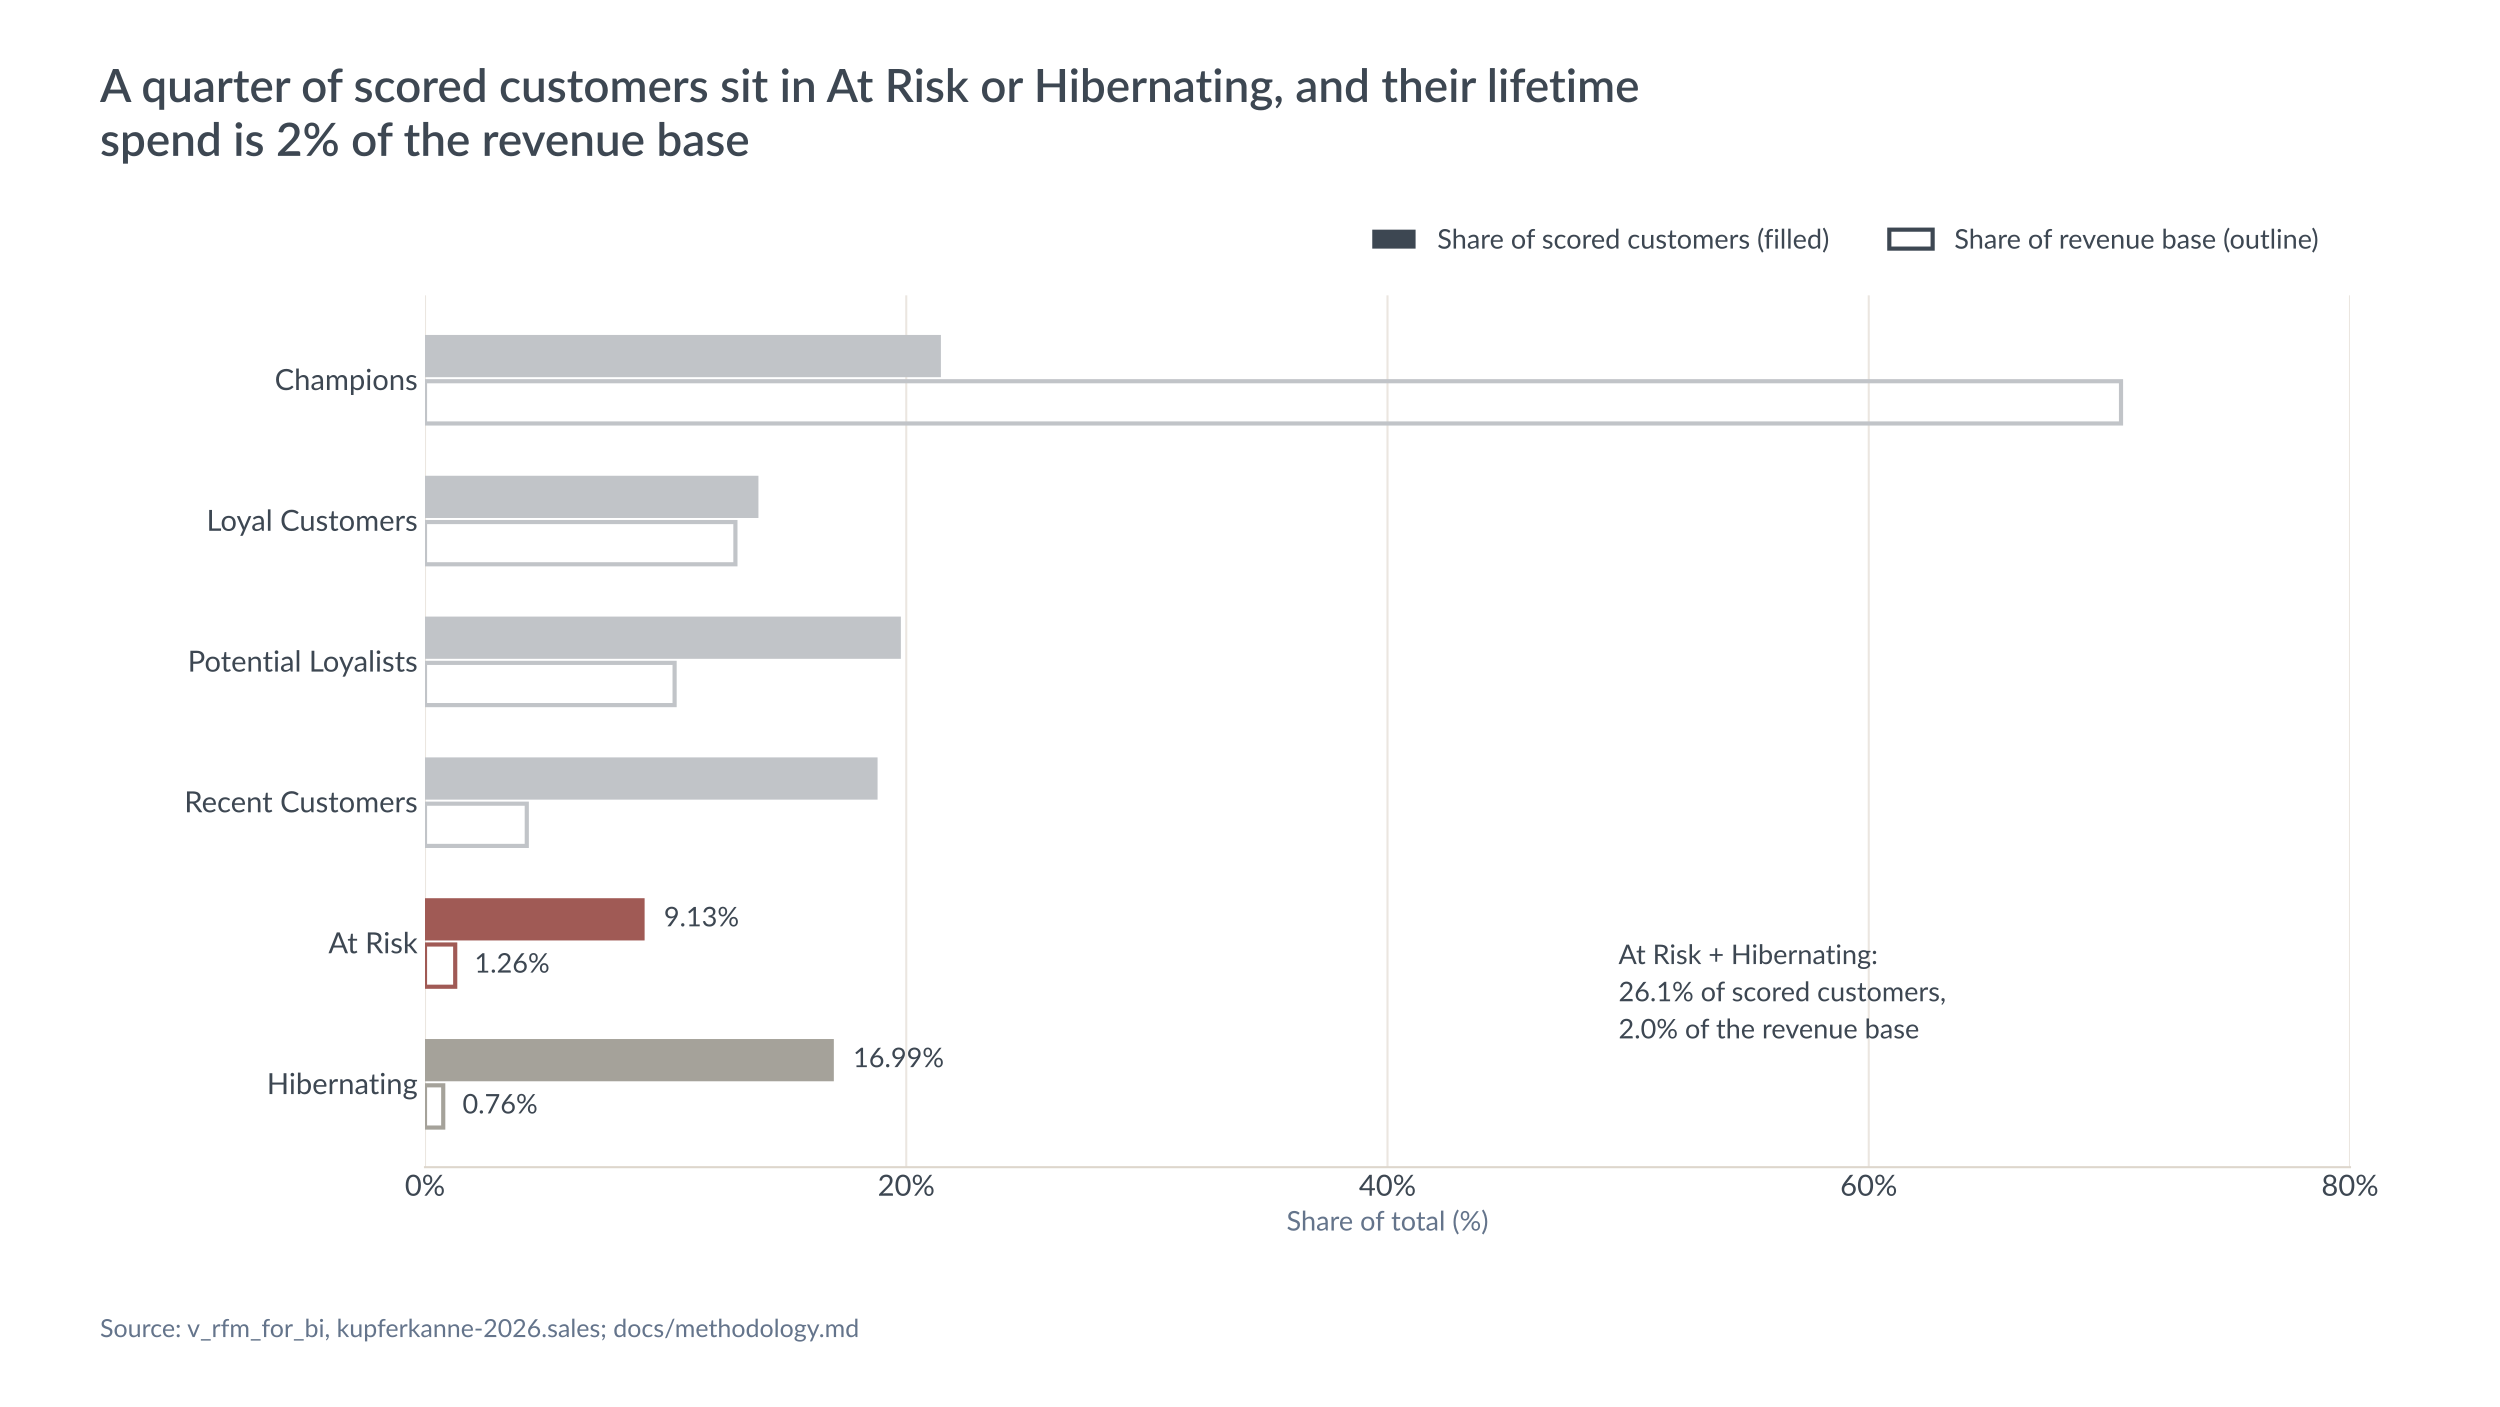
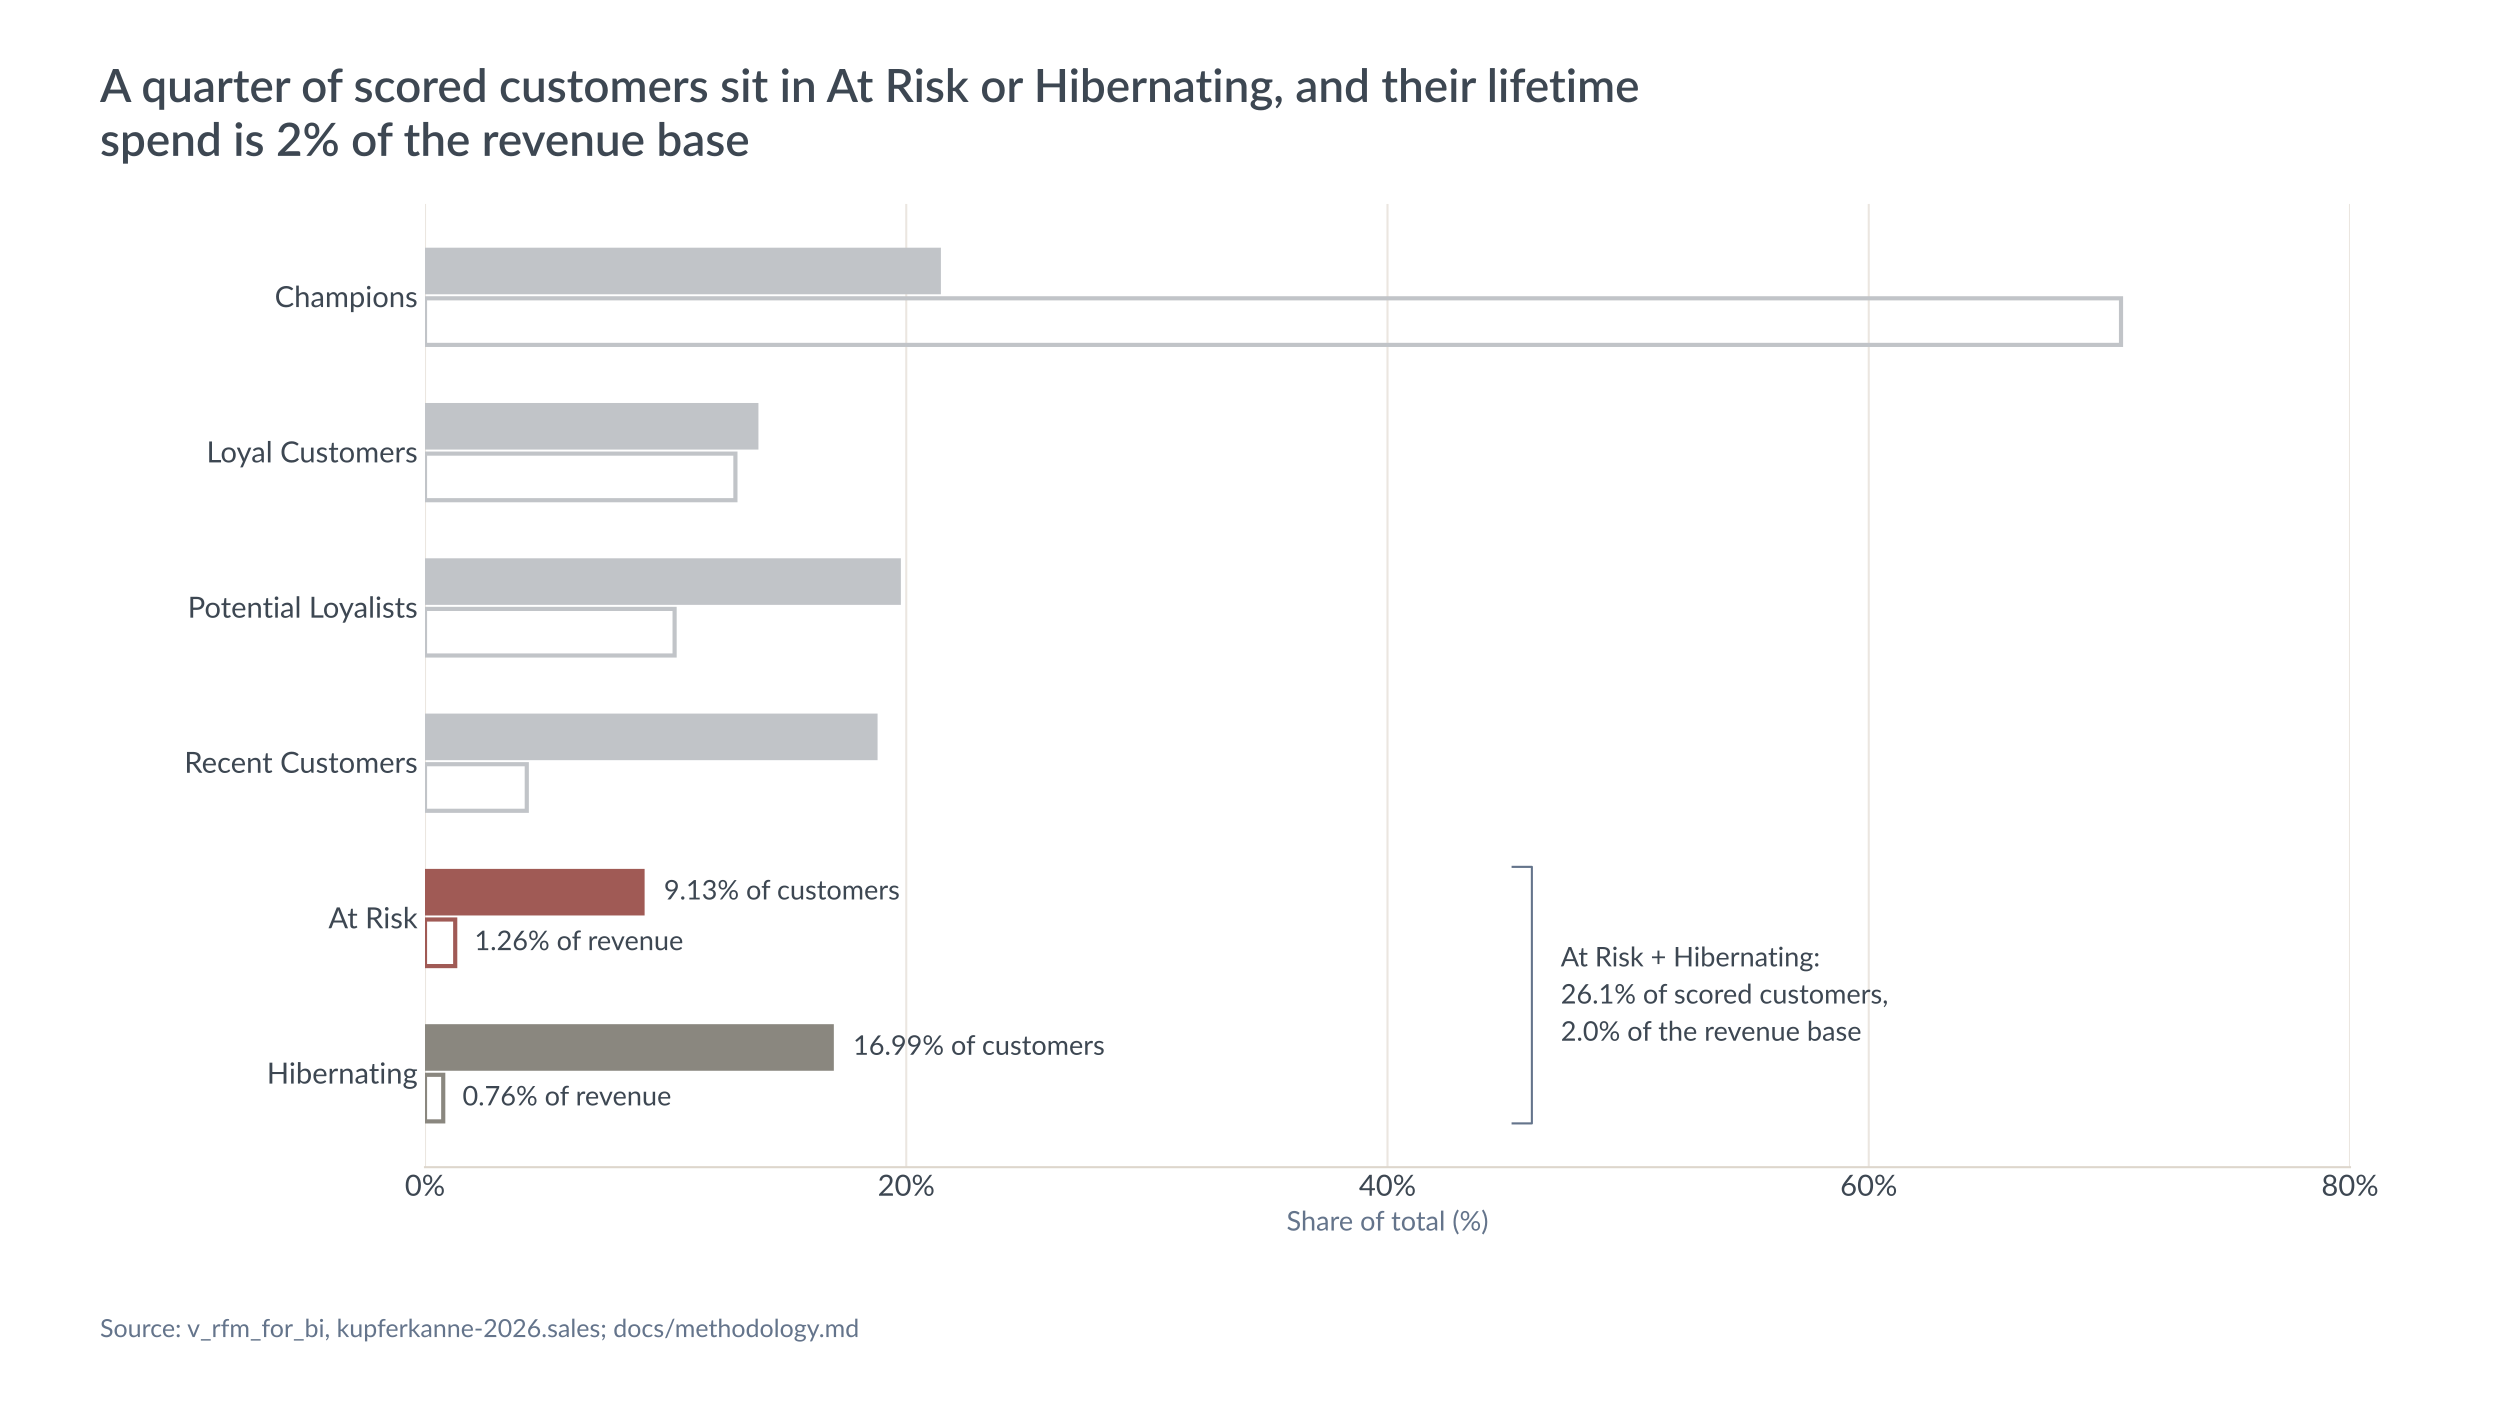
<svg xmlns="http://www.w3.org/2000/svg" width="1200pt" height="675pt" viewBox="0 0 1200 675" version="1.1">
  <defs>
    <style type="text/css">*{stroke-linejoin: round; stroke-linecap: butt}</style>
  </defs>
  <g id="figure_1">
    <g id="patch_1">
      <path d="M 0 675  L 1200 675  L 1200 0  L 0 0  L 0 675  z " style="fill: none" />
    </g>
    <g id="axes_1">
      <g id="patch_2">
-         <path d="M 204 560.25  L 1128 560.25  L 1128 141.75  L 204 141.75  L 204 560.25  z " style="fill: none" />
+         <path d="M 204 560.25  L 1128 560.25  L 1128 97.875  L 204 97.875  L 204 560.25  z " style="fill: none" />
      </g>
      <g id="matplotlib.axis_1">
        <g id="xtick_1">
          <g id="line2d_1">
-             <path d="M 204 560.25  L 204 141.75  " clip-path="url(#p29a75c7619)" style="fill: none; stroke: #ddd6cc; stroke-opacity: 0.6; stroke-linecap: square" />
+             <path d="M 204 560.25  L 204 97.875  " clip-path="url(#p5cc5d4c6dc)" style="fill: none; stroke: #ddd6cc; stroke-opacity: 0.6; stroke-linecap: square" />
          </g>
          <g id="line2d_2" />
          <g id="text_1">
            <text style="font-size: 14px; font-family: 'Segoe UI', 'Lato', sans-serif; text-anchor: middle; fill: #3d4752" x="204" y="573.942" transform="rotate(-0 204 573.9424)">0%</text>
          </g>
        </g>
        <g id="xtick_2">
          <g id="line2d_3">
-             <path d="M 435 560.25  L 435 141.75  " clip-path="url(#p29a75c7619)" style="fill: none; stroke: #ddd6cc; stroke-opacity: 0.6; stroke-linecap: square" />
+             <path d="M 435 560.25  L 435 97.875  " clip-path="url(#p5cc5d4c6dc)" style="fill: none; stroke: #ddd6cc; stroke-opacity: 0.6; stroke-linecap: square" />
          </g>
          <g id="line2d_4" />
          <g id="text_2">
            <text style="font-size: 14px; font-family: 'Segoe UI', 'Lato', sans-serif; text-anchor: middle; fill: #3d4752" x="435" y="573.942" transform="rotate(-0 435 573.9424)">20%</text>
          </g>
        </g>
        <g id="xtick_3">
          <g id="line2d_5">
-             <path d="M 666 560.25  L 666 141.75  " clip-path="url(#p29a75c7619)" style="fill: none; stroke: #ddd6cc; stroke-opacity: 0.6; stroke-linecap: square" />
+             <path d="M 666 560.25  L 666 97.875  " clip-path="url(#p5cc5d4c6dc)" style="fill: none; stroke: #ddd6cc; stroke-opacity: 0.6; stroke-linecap: square" />
          </g>
          <g id="line2d_6" />
          <g id="text_3">
            <text style="font-size: 14px; font-family: 'Segoe UI', 'Lato', sans-serif; text-anchor: middle; fill: #3d4752" x="666" y="573.942" transform="rotate(-0 666 573.9424)">40%</text>
          </g>
        </g>
        <g id="xtick_4">
          <g id="line2d_7">
-             <path d="M 897 560.25  L 897 141.75  " clip-path="url(#p29a75c7619)" style="fill: none; stroke: #ddd6cc; stroke-opacity: 0.6; stroke-linecap: square" />
+             <path d="M 897 560.25  L 897 97.875  " clip-path="url(#p5cc5d4c6dc)" style="fill: none; stroke: #ddd6cc; stroke-opacity: 0.6; stroke-linecap: square" />
          </g>
          <g id="line2d_8" />
          <g id="text_4">
            <text style="font-size: 14px; font-family: 'Segoe UI', 'Lato', sans-serif; text-anchor: middle; fill: #3d4752" x="897" y="573.942" transform="rotate(-0 897 573.9424)">60%</text>
          </g>
        </g>
        <g id="xtick_5">
          <g id="line2d_9">
-             <path d="M 1128 560.25  L 1128 141.75  " clip-path="url(#p29a75c7619)" style="fill: none; stroke: #ddd6cc; stroke-opacity: 0.6; stroke-linecap: square" />
+             <path d="M 1128 560.25  L 1128 97.875  " clip-path="url(#p5cc5d4c6dc)" style="fill: none; stroke: #ddd6cc; stroke-opacity: 0.6; stroke-linecap: square" />
          </g>
          <g id="line2d_10" />
          <g id="text_5">
            <text style="font-size: 14px; font-family: 'Segoe UI', 'Lato', sans-serif; text-anchor: middle; fill: #3d4752" x="1128" y="573.942" transform="rotate(-0 1128 573.9424)">80%</text>
          </g>
        </g>
        <g id="text_6">
          <text style="font-size: 13px; font-family: 'Segoe UI', 'Lato', sans-serif; text-anchor: middle; fill: #64748b" x="666" y="590.651" transform="rotate(-0 666 590.6509)">Share of total (%)</text>
        </g>
      </g>
      <g id="matplotlib.axis_2">
        <g id="ytick_1">
          <g id="line2d_11" />
          <g id="text_7">
-             <text style="font-size: 14px; font-family: 'Segoe UI', 'Lato', sans-serif; text-anchor: end; fill: #3d4752" x="200.5" y="187.202" transform="rotate(-0 200.5 187.2016)">Champions</text>
+             <text style="font-size: 14px; font-family: 'Segoe UI', 'Lato', sans-serif; text-anchor: end; fill: #3d4752" x="200.5" y="147.404" transform="rotate(-0 200.5 147.4043)">Champions</text>
          </g>
        </g>
        <g id="ytick_2">
          <g id="line2d_12" />
          <g id="text_8">
-             <text style="font-size: 14px; font-family: 'Segoe UI', 'Lato', sans-serif; text-anchor: end; fill: #3d4752" x="200.5" y="254.794" transform="rotate(-0 200.5 254.7939)">Loyal Customers</text>
+             <text style="font-size: 14px; font-family: 'Segoe UI', 'Lato', sans-serif; text-anchor: end; fill: #3d4752" x="200.5" y="221.947" transform="rotate(-0 200.5 221.947)">Loyal Customers</text>
          </g>
        </g>
        <g id="ytick_3">
          <g id="line2d_13" />
          <g id="text_9">
-             <text style="font-size: 14px; font-family: 'Segoe UI', 'Lato', sans-serif; text-anchor: end; fill: #3d4752" x="200.5" y="322.386" transform="rotate(-0 200.5 322.3861)">Potential Loyalists</text>
+             <text style="font-size: 14px; font-family: 'Segoe UI', 'Lato', sans-serif; text-anchor: end; fill: #3d4752" x="200.5" y="296.49" transform="rotate(-0 200.5 296.4897)">Potential Loyalists</text>
          </g>
        </g>
        <g id="ytick_4">
          <g id="line2d_14" />
          <g id="text_10">
-             <text style="font-size: 14px; font-family: 'Segoe UI', 'Lato', sans-serif; text-anchor: end; fill: #3d4752" x="200.5" y="389.892" transform="rotate(-0 200.5 389.8923)">Recent Customers</text>
+             <text style="font-size: 14px; font-family: 'Segoe UI', 'Lato', sans-serif; text-anchor: end; fill: #3d4752" x="200.5" y="370.946" transform="rotate(-0 200.5 370.9464)">Recent Customers</text>
          </g>
        </g>
        <g id="ytick_5">
          <g id="line2d_15" />
          <g id="text_11">
-             <text style="font-size: 14px; font-family: 'Segoe UI', 'Lato', sans-serif; text-anchor: end; fill: #3d4752" x="200.5" y="457.571" transform="rotate(-0 200.5 457.5705)">At Risk</text>
+             <text style="font-size: 14px; font-family: 'Segoe UI', 'Lato', sans-serif; text-anchor: end; fill: #3d4752" x="200.5" y="445.575" transform="rotate(-0 200.5 445.5751)">At Risk</text>
          </g>
        </g>
        <g id="ytick_6">
          <g id="line2d_16" />
          <g id="text_12">
-             <text style="font-size: 14px; font-family: 'Segoe UI', 'Lato', sans-serif; text-anchor: end; fill: #3d4752" x="200.5" y="525.163" transform="rotate(-0 200.5 525.1627)">Hibernating</text>
+             <text style="font-size: 14px; font-family: 'Segoe UI', 'Lato', sans-serif; text-anchor: end; fill: #3d4752" x="200.5" y="520.118" transform="rotate(-0 200.5 520.1177)">Hibernating</text>
          </g>
        </g>
+       </g>
+       <g id="line2d_17">
+         <path d="M 726.06 416.095  L 735.3 416.095  L 735.3 539.233  L 726.06 539.233  " clip-path="url(#p5cc5d4c6dc)" style="fill: none; stroke: #64748b; stroke-linecap: square" />
      </g>
      <g id="patch_3">
        <path d="M 204 560.25  L 1128 560.25  " style="fill: none; stroke: #ddd6cc; stroke-linejoin: miter; stroke-linecap: square" />
      </g>
      <g id="patch_4">
-         <path d="M 204 181.05  L 451.638 181.05  L 451.638 160.773  L 204 160.773  z " clip-path="url(#p29a75c7619)" style="fill: #c1c4c8" />
+         <path d="M 204 141.255  L 451.638 141.255  L 451.638 118.892  L 204 118.892  z " clip-path="url(#p5cc5d4c6dc)" style="fill: #c1c4c8" />
      </g>
      <g id="patch_5">
-         <path d="M 204 203.266  L 1018.085 203.266  L 1018.085 182.989  L 204 182.989  L 204 203.266  z " clip-path="url(#p29a75c7619)" style="fill: none; stroke: #c1c4c8; stroke-width: 2; stroke-linejoin: miter" />
+         <path d="M 204 165.552  L 1018.085 165.552  L 1018.085 143.189  L 204 143.189  L 204 165.552  z " clip-path="url(#p5cc5d4c6dc)" style="fill: none; stroke: #c1c4c8; stroke-width: 2; stroke-linejoin: miter" />
      </g>
      <g id="patch_6">
-         <path d="M 204 248.643  L 364.05 248.643  L 364.05 228.365  L 204 228.365  z " clip-path="url(#p29a75c7619)" style="fill: #c1c4c8" />
+         <path d="M 204 215.798  L 364.05 215.798  L 364.05 193.435  L 204 193.435  z " clip-path="url(#p5cc5d4c6dc)" style="fill: #c1c4c8" />
      </g>
      <g id="patch_7">
-         <path d="M 204 270.858  L 352.998 270.858  L 352.998 250.581  L 204 250.581  L 204 270.858  z " clip-path="url(#p29a75c7619)" style="fill: none; stroke: #c1c4c8; stroke-width: 2; stroke-linejoin: miter" />
+         <path d="M 204 240.095  L 352.998 240.095  L 352.998 217.732  L 204 217.732  L 204 240.095  z " clip-path="url(#p5cc5d4c6dc)" style="fill: none; stroke: #c1c4c8; stroke-width: 2; stroke-linejoin: miter" />
      </g>
      <g id="patch_8">
-         <path d="M 204 316.235  L 432.423 316.235  L 432.423 295.957  L 204 295.957  z " clip-path="url(#p29a75c7619)" style="fill: #c1c4c8" />
+         <path d="M 204 290.34  L 432.423 290.34  L 432.423 267.977  L 204 267.977  z " clip-path="url(#p5cc5d4c6dc)" style="fill: #c1c4c8" />
      </g>
      <g id="patch_9">
-         <path d="M 204 338.451  L 323.808 338.451  L 323.808 318.173  L 204 318.173  L 204 338.451  z " clip-path="url(#p29a75c7619)" style="fill: none; stroke: #c1c4c8; stroke-width: 2; stroke-linejoin: miter" />
+         <path d="M 204 314.638  L 323.808 314.638  L 323.808 292.275  L 204 292.275  L 204 314.638  z " clip-path="url(#p5cc5d4c6dc)" style="fill: none; stroke: #c1c4c8; stroke-width: 2; stroke-linejoin: miter" />
      </g>
      <g id="patch_10">
-         <path d="M 204 383.827  L 421.233 383.827  L 421.233 363.549  L 204 363.549  z " clip-path="url(#p29a75c7619)" style="fill: #c1c4c8" />
+         <path d="M 204 364.883  L 421.233 364.883  L 421.233 342.52  L 204 342.52  z " clip-path="url(#p5cc5d4c6dc)" style="fill: #c1c4c8" />
      </g>
      <g id="patch_11">
-         <path d="M 204 406.043  L 252.855 406.043  L 252.855 385.765  L 204 385.765  L 204 406.043  z " clip-path="url(#p29a75c7619)" style="fill: none; stroke: #c1c4c8; stroke-width: 2; stroke-linejoin: miter" />
+         <path d="M 204 389.18  L 252.855 389.18  L 252.855 366.817  L 204 366.817  L 204 389.18  z " clip-path="url(#p5cc5d4c6dc)" style="fill: none; stroke: #c1c4c8; stroke-width: 2; stroke-linejoin: miter" />
      </g>
      <g id="patch_12">
-         <path d="M 204 451.419  L 309.414 451.419  L 309.414 431.142  L 204 431.142  z " clip-path="url(#p29a75c7619)" style="fill: #a05a55" />
+         <path d="M 204 439.426  L 309.414 439.426  L 309.414 417.063  L 204 417.063  z " clip-path="url(#p5cc5d4c6dc)" style="fill: #a05a55" />
      </g>
      <g id="patch_13">
-         <path d="M 204 473.635  L 218.503 473.635  L 218.503 453.357  L 204 453.357  L 204 473.635  z " clip-path="url(#p29a75c7619)" style="fill: none; stroke: #a05a55; stroke-width: 2; stroke-linejoin: miter" />
+         <path d="M 204 463.723  L 218.503 463.723  L 218.503 441.36  L 204 441.36  L 204 463.723  z " clip-path="url(#p5cc5d4c6dc)" style="fill: none; stroke: #a05a55; stroke-width: 2; stroke-linejoin: miter" />
      </g>
      <g id="text_13">
-         <text style="font-size: 13px; font-family: 'Segoe UI', 'Lato', sans-serif; text-anchor: start; fill: #3d4752" x="318.654" y="444.645" transform="rotate(-0 318.6539 444.6447)">9.13%</text>
+         <text style="font-size: 13px; font-family: 'Segoe UI', 'Lato', sans-serif; text-anchor: start; fill: #3d4752" x="318.654" y="431.757" transform="rotate(-0 318.6539 431.7573)">9.13% of customers</text>
      </g>
      <g id="text_14">
-         <text style="font-size: 13px; font-family: 'Segoe UI', 'Lato', sans-serif; text-anchor: start; fill: #3d4752" x="227.743" y="466.86" transform="rotate(-0 227.7426 466.8605)">1.26%</text>
+         <text style="font-size: 13px; font-family: 'Segoe UI', 'Lato', sans-serif; text-anchor: start; fill: #3d4752" x="227.743" y="456.055" transform="rotate(-0 227.7426 456.0547)">1.26% of revenue</text>
      </g>
      <g id="patch_14">
-         <path d="M 204 519.011  L 400.243 519.011  L 400.243 498.734  L 204 498.734  z " clip-path="url(#p29a75c7619)" style="fill: #a5a29a" />
+         <path d="M 204 513.968  L 400.243 513.968  L 400.243 491.605  L 204 491.605  z " clip-path="url(#p5cc5d4c6dc)" style="fill: #8a877f" />
      </g>
      <g id="patch_15">
-         <path d="M 204 541.227  L 212.752 541.227  L 212.752 520.95  L 204 520.95  L 204 541.227  z " clip-path="url(#p29a75c7619)" style="fill: none; stroke: #a5a29a; stroke-width: 2; stroke-linejoin: miter" />
+         <path d="M 204 538.266  L 212.752 538.266  L 212.752 515.903  L 204 515.903  L 204 538.266  z " clip-path="url(#p5cc5d4c6dc)" style="fill: none; stroke: #8a877f; stroke-width: 2; stroke-linejoin: miter" />
      </g>
      <g id="text_15">
-         <text style="font-size: 13px; font-family: 'Segoe UI', 'Lato', sans-serif; text-anchor: start; fill: #3d4752" x="409.483" y="512.237" transform="rotate(-0 409.4827 512.2369)">16.99%</text>
+         <text style="font-size: 13px; font-family: 'Segoe UI', 'Lato', sans-serif; text-anchor: start; fill: #3d4752" x="409.483" y="506.3" transform="rotate(-0 409.4827 506.3)">16.99% of customers</text>
      </g>
      <g id="text_16">
-         <text style="font-size: 13px; font-family: 'Segoe UI', 'Lato', sans-serif; text-anchor: start; fill: #3d4752" x="221.992" y="534.453" transform="rotate(-0 221.9919 534.4527)">0.76%</text>
+         <text style="font-size: 13px; font-family: 'Segoe UI', 'Lato', sans-serif; text-anchor: start; fill: #3d4752" x="221.992" y="530.597" transform="rotate(-0 221.9919 530.5974)">0.76% of revenue</text>
      </g>
      <g id="text_17">
-         <text style="font-size: 13px; font-family: 'Segoe UI', 'Lato', sans-serif; fill: #3d4752" transform="translate(776.88 462.7522)">At Risk + Hibernating:</text>
-         <text style="font-size: 13px; font-family: 'Segoe UI', 'Lato', sans-serif; fill: #3d4752" transform="translate(776.88 480.5932)">26.1% of scored customers,</text>
-         <text style="font-size: 13px; font-family: 'Segoe UI', 'Lato', sans-serif; fill: #3d4752" transform="translate(776.88 498.4321)">2.0% of the revenue base</text>
+         <text style="font-size: 13px; font-family: 'Segoe UI', 'Lato', sans-serif; fill: #3d4752" transform="translate(749.16 463.8664)">At Risk + Hibernating:</text>
+         <text style="font-size: 13px; font-family: 'Segoe UI', 'Lato', sans-serif; fill: #3d4752" transform="translate(749.16 481.7074)">26.1% of scored customers,</text>
+         <text style="font-size: 13px; font-family: 'Segoe UI', 'Lato', sans-serif; fill: #3d4752" transform="translate(749.16 499.5464)">2.0% of the revenue base</text>
      </g>
    </g>
    <g id="text_18">
      <text style="font-weight: 600; font-size: 22px; font-family: 'Segoe UI', 'Lato', sans-serif; fill: #3d4752" transform="translate(48 48.95608)">A quarter of scored customers sit in At Risk or Hibernating, and their lifetime</text>
      <text style="font-weight: 600; font-size: 22px; font-family: 'Segoe UI', 'Lato', sans-serif; fill: #3d4752" transform="translate(48 74.82263)">spend is 2% of the revenue base</text>
    </g>
    <g id="text_19">
      <text style="font-size: 12px; font-family: 'Segoe UI', 'Lato', sans-serif; text-anchor: start; fill: #64748b" x="48" y="641.801" transform="rotate(-0 48 641.8012)">Source: v_rfm_for_bi, kupferkanne-2026.sales; docs/methodology.md</text>
    </g>
-     <g id="legend_1">
-       <g id="patch_16">
-         <path d="M 658.684 119.337  L 679.484 119.337  L 679.484 110.237  L 658.684 110.237  z " style="fill: #3d4752" />
-       </g>
-       <g id="text_20">
-         <text style="font-size: 13px; font-family: 'Segoe UI', 'Lato', sans-serif; text-anchor: start; fill: #3d4752" x="689.884" y="119.337" transform="rotate(-0 689.8837 119.3372)">Share of scored customers (filled)</text>
-       </g>
-       <g id="patch_17">
-         <path d="M 906.868 119.337  L 927.668 119.337  L 927.668 110.237  L 906.868 110.237  L 906.868 119.337  z " style="fill: none; stroke: #3d4752; stroke-width: 2; stroke-linejoin: miter" />
-       </g>
-       <g id="text_21">
-         <text style="font-size: 13px; font-family: 'Segoe UI', 'Lato', sans-serif; text-anchor: start; fill: #3d4752" x="938.068" y="119.337" transform="rotate(-0 938.068 119.3372)">Share of revenue base (outline)</text>
-       </g>
-     </g>
  </g>
  <defs>
-     <clipPath id="p29a75c7619">
-       <rect x="204" y="141.75" width="924" height="418.5" />
+     <clipPath id="p5cc5d4c6dc">
+       <rect x="204" y="97.875" width="924" height="462.375" />
    </clipPath>
  </defs>
</svg>
